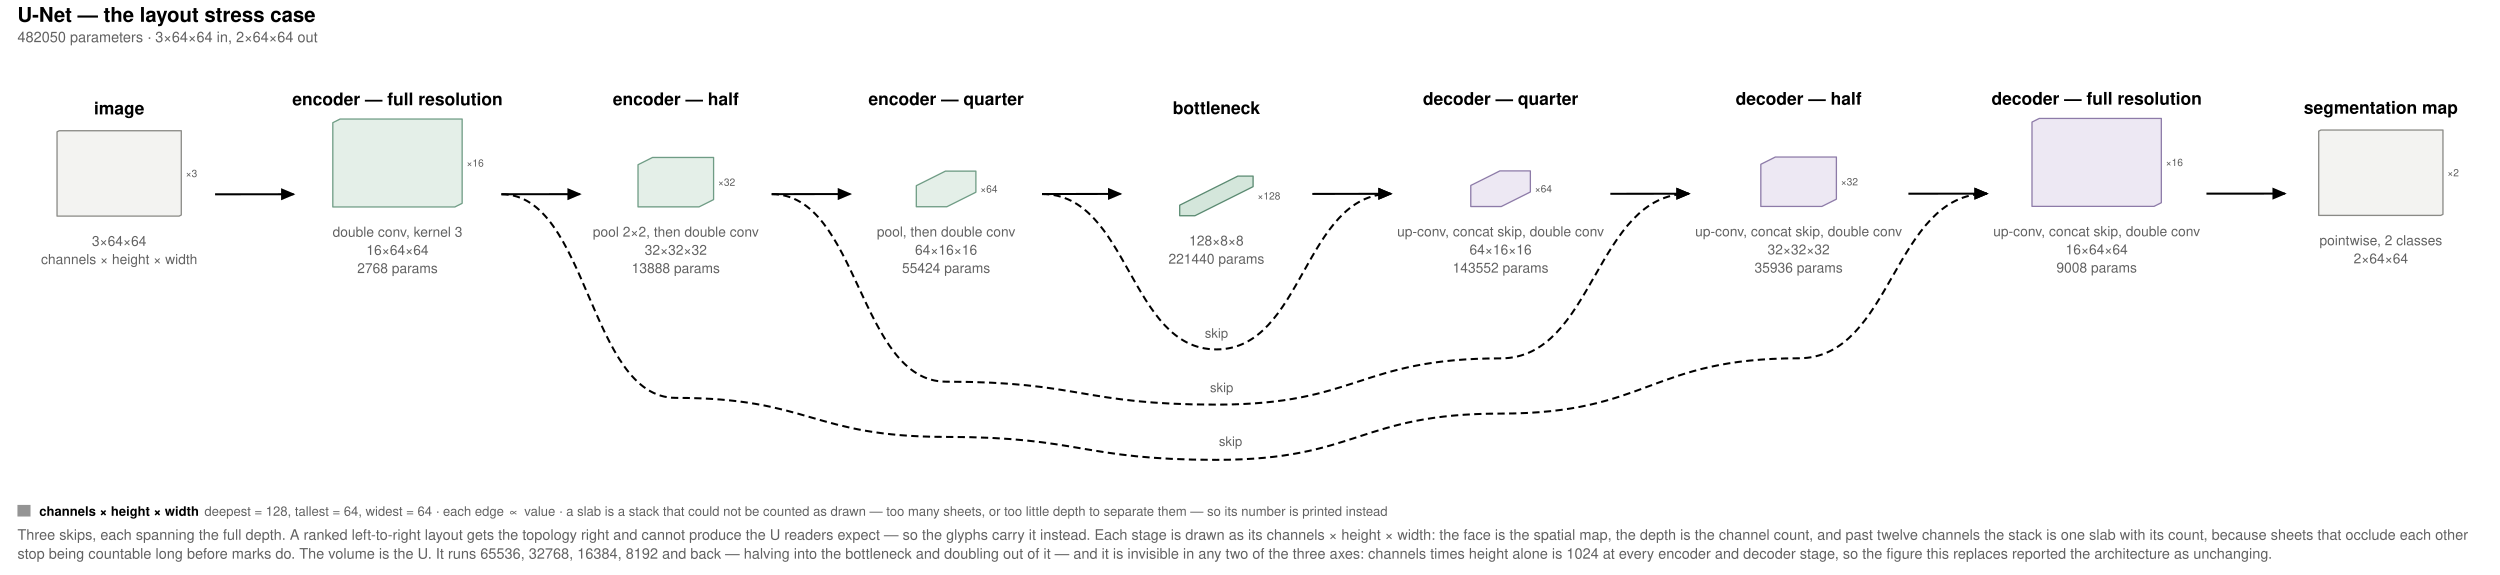
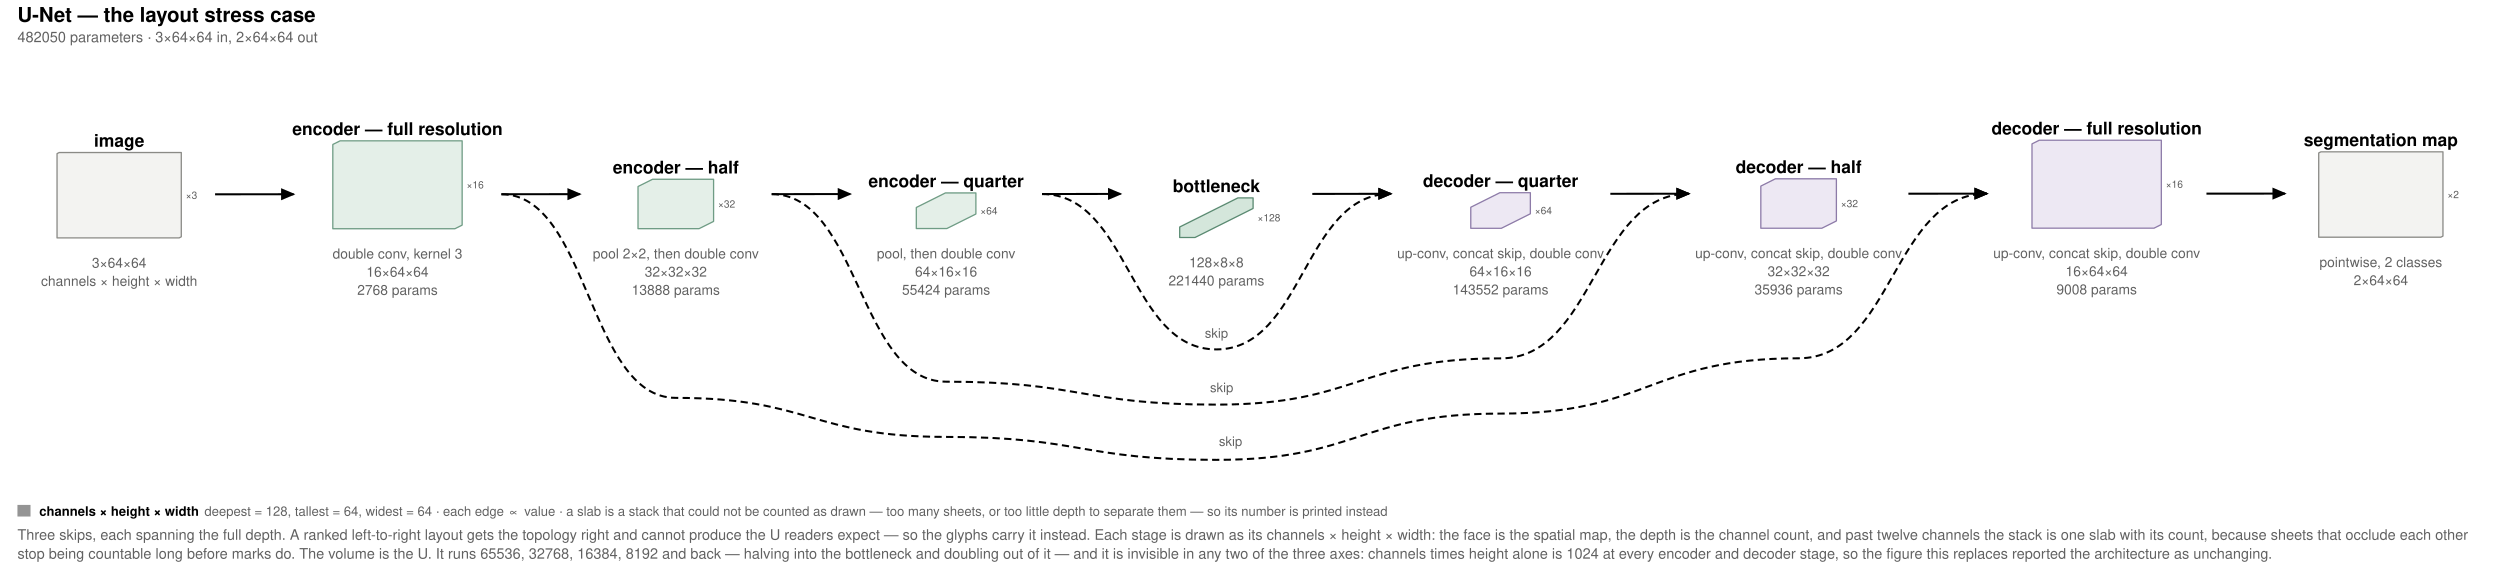
<svg xmlns="http://www.w3.org/2000/svg" class="draughtsman" role="img" aria-label="U-Net — the layout stress case" viewBox="0 0 1720.33 395.44" width="1720.33" height="395.44">
  <defs>
    <marker id="ds-arrow" viewBox="0 0 8 8" refX="7" refY="4" markerWidth="7" markerHeight="7" orient="auto-start-reverse">
      <path d="M0 0.6 L8 4 L0 7.4 Z" style="fill:currentColor" />
    </marker>
  </defs>
  <text class="ds-title" x="12" y="15" style="font-family:Helvetica Neue, Helvetica, Arial, sans-serif;font-size:14px;font-weight:600;fill:currentColor">U-Net — the layout stress case</text>
  <text class="ds-subtitle" x="12" y="29" style="font-family:Helvetica Neue, Helvetica, Arial, sans-serif;font-size:10px;fill:currentColor;opacity:0.62">482050 parameters · 3×64×64 in, 2×64×64 out</text>
  <g class="ds-body" transform="translate(0 36)">
    <path class="ds-edge ds-edge-solid" data-from="image" data-to="enc1" d="M148 97.71 C175 97.71 175 97.66 202 97.66" style="fill:none;stroke:currentColor;stroke-width:1.4" marker-end="url(#ds-arrow)" />
    <path class="ds-edge ds-edge-dashed" data-from="enc1" data-to="dec1" d="M345.04 97.66 C405.04 97.66 405.04 237.79 465.04 237.79 C558.04 237.79 558.04 264.65 651.04 264.65 C744.04 264.65 744.04 280.44 837.04 280.44 C934.81 280.44 934.81 248.61 1032.59 248.61 C1135.14 248.61 1135.14 210.55 1237.68 210.55 C1302.46 210.55 1302.46 97.25 1367.23 97.25" style="fill:none;stroke:currentColor;stroke-width:1.4;stroke-dasharray:5 3" marker-end="url(#ds-arrow)" />
    <text class="ds-edge-label" x="846.78" y="270.85" text-anchor="middle" style="font-family:Helvetica Neue, Helvetica, Arial, sans-serif;font-size:9.0px;fill:currentColor;opacity:0.62">skip</text>
    <path class="ds-edge ds-edge-solid" data-from="enc1" data-to="enc2" d="M345.04 97.66 C372.04 97.66 372.04 97.6 399.04 97.6" style="fill:none;stroke:currentColor;stroke-width:1.4" marker-end="url(#ds-arrow)" />
    <path class="ds-edge ds-edge-dashed" data-from="enc2" data-to="dec2" d="M531.04 97.6 C591.04 97.6 591.04 226.65 651.04 226.65 C744.04 226.65 744.04 242.44 837.04 242.44 C934.81 242.44 934.81 210.61 1032.59 210.61 C1097.36 210.61 1097.36 97.3 1162.13 97.3" style="fill:none;stroke:currentColor;stroke-width:1.4;stroke-dasharray:5 3" marker-end="url(#ds-arrow)" />
    <text class="ds-edge-label" x="840.66" y="233.85" text-anchor="middle" style="font-family:Helvetica Neue, Helvetica, Arial, sans-serif;font-size:9.0px;fill:currentColor;opacity:0.62">skip</text>
    <path class="ds-edge ds-edge-solid" data-from="enc2" data-to="enc3" d="M531.04 97.6 C558.04 97.6 558.04 97.52 585.04 97.52" style="fill:none;stroke:currentColor;stroke-width:1.4" marker-end="url(#ds-arrow)" />
    <path class="ds-edge ds-edge-dashed" data-from="enc3" data-to="dec3" d="M717.04 97.52 C777.04 97.52 777.04 204.44 837.04 204.44 C897.04 204.44 897.04 97.36 957.04 97.36" style="fill:none;stroke:currentColor;stroke-width:1.4;stroke-dasharray:5 3" marker-end="url(#ds-arrow)" />
    <text class="ds-edge-label" x="837.08" y="196.4" text-anchor="middle" style="font-family:Helvetica Neue, Helvetica, Arial, sans-serif;font-size:9.0px;fill:currentColor;opacity:0.62">skip</text>
    <path class="ds-edge ds-edge-solid" data-from="enc3" data-to="bottom" d="M717.04 97.52 C744.04 97.52 744.04 97.44 771.04 97.44" style="fill:none;stroke:currentColor;stroke-width:1.4" marker-end="url(#ds-arrow)" />
    <path class="ds-edge ds-edge-solid" data-from="bottom" data-to="dec3" d="M903.04 97.44 C930.04 97.44 930.04 97.36 957.04 97.36" style="fill:none;stroke:currentColor;stroke-width:1.4" marker-end="url(#ds-arrow)" />
    <path class="ds-edge ds-edge-solid" data-from="dec3" data-to="dec2" d="M1108.13 97.36 C1135.13 97.36 1135.13 97.3 1162.13 97.3" style="fill:none;stroke:currentColor;stroke-width:1.4" marker-end="url(#ds-arrow)" />
    <path class="ds-edge ds-edge-solid" data-from="dec2" data-to="dec1" d="M1313.23 97.3 C1340.23 97.3 1340.23 97.25 1367.23 97.25" style="fill:none;stroke:currentColor;stroke-width:1.4" marker-end="url(#ds-arrow)" />
    <path class="ds-edge ds-edge-solid" data-from="dec1" data-to="mask" d="M1518.33 97.25 C1545.33 97.25 1545.33 97.23 1572.33 97.23" style="fill:none;stroke:currentColor;stroke-width:1.4" marker-end="url(#ds-arrow)" />
    <g class="ds-stage ds-bare ds-kind-input" data-stage="image" data-box="16 22.71 132 150">
-       <polygon class="ds-sheet" points="39.25,54.71 40.75,53.96 124.75,53.96 124.75,111.96 123.25,112.71 39.25,112.71" style="fill:#f2f2f0;fill-opacity:0.94;stroke:#8a8a86;stroke-width:0.9;stroke-linejoin:round" />
-       <text x="127.75" y="85.84" style="font-family:Helvetica Neue, Helvetica, Arial, sans-serif;font-size:7.0px;fill:#5b5b5b">×3</text>
-       <text x="82" y="42.71" text-anchor="middle" style="font-family:Helvetica Neue, Helvetica, Arial, sans-serif;font-size:12.0px;font-weight:600;fill:currentColor">image</text>
-       <text x="82" y="133.21" text-anchor="middle" style="font-family:Helvetica Neue, Helvetica, Arial, sans-serif;font-size:9.5px;fill:currentColor;opacity:0.62">3×64×64</text>
-       <text x="82" y="145.71" text-anchor="middle" style="font-family:Helvetica Neue, Helvetica, Arial, sans-serif;font-size:9.5px;fill:currentColor;opacity:0.62">channels × height × width</text>
+       <polygon class="ds-sheet" points="39.25,69.71 40.75,68.96 124.75,68.96 124.75,126.96 123.25,127.71 39.25,127.71" style="fill:#f2f2f0;fill-opacity:0.94;stroke:#8a8a86;stroke-width:0.9;stroke-linejoin:round" />
+       <text x="127.75" y="100.84" style="font-family:Helvetica Neue, Helvetica, Arial, sans-serif;font-size:7.0px;fill:#5b5b5b">×3</text>
+       <text x="82" y="64.96" text-anchor="middle" style="font-family:Helvetica Neue, Helvetica, Arial, sans-serif;font-size:12.0px;font-weight:600;fill:currentColor">image</text>
+       <text x="82" y="148.21" text-anchor="middle" style="font-family:Helvetica Neue, Helvetica, Arial, sans-serif;font-size:9.5px;fill:currentColor;opacity:0.62">3×64×64</text>
+       <text x="82" y="160.71" text-anchor="middle" style="font-family:Helvetica Neue, Helvetica, Arial, sans-serif;font-size:9.5px;fill:currentColor;opacity:0.62">channels × height × width</text>
    </g>
    <g class="ds-stage ds-bare ds-kind-conv" data-stage="enc1" data-box="202 16.41 143.04 162.5">
-       <polygon class="ds-sheet" points="229.02,48.41 234.02,45.91 318.02,45.91 318.02,103.91 313.02,106.41 229.02,106.41" style="fill:#e2eee7;fill-opacity:0.94;stroke:#6f9c85;stroke-width:0.9;stroke-linejoin:round" />
-       <text x="321.02" y="78.66" style="font-family:Helvetica Neue, Helvetica, Arial, sans-serif;font-size:7.0px;fill:#5b5b5b">×16</text>
-       <text x="273.52" y="36.41" text-anchor="middle" style="font-family:Helvetica Neue, Helvetica, Arial, sans-serif;font-size:12.0px;font-weight:600;fill:currentColor">encoder — full resolution</text>
-       <text x="273.52" y="126.91" text-anchor="middle" style="font-family:Helvetica Neue, Helvetica, Arial, sans-serif;font-size:9.5px;fill:currentColor;opacity:0.62">double conv, kernel 3</text>
-       <text x="273.52" y="139.41" text-anchor="middle" style="font-family:Helvetica Neue, Helvetica, Arial, sans-serif;font-size:9.5px;fill:currentColor;opacity:0.62">16×64×64</text>
-       <text x="273.52" y="151.91" text-anchor="middle" style="font-family:Helvetica Neue, Helvetica, Arial, sans-serif;font-size:9.5px;fill:currentColor;opacity:0.62">2768 params</text>
+       <polygon class="ds-sheet" points="229.02,63.41 234.02,60.91 318.02,60.91 318.02,118.91 313.02,121.41 229.02,121.41" style="fill:#e2eee7;fill-opacity:0.94;stroke:#6f9c85;stroke-width:0.9;stroke-linejoin:round" />
+       <text x="321.02" y="93.66" style="font-family:Helvetica Neue, Helvetica, Arial, sans-serif;font-size:7.0px;fill:#5b5b5b">×16</text>
+       <text x="273.52" y="56.91" text-anchor="middle" style="font-family:Helvetica Neue, Helvetica, Arial, sans-serif;font-size:12.0px;font-weight:600;fill:currentColor">encoder — full resolution</text>
+       <text x="273.52" y="141.91" text-anchor="middle" style="font-family:Helvetica Neue, Helvetica, Arial, sans-serif;font-size:9.5px;fill:currentColor;opacity:0.62">double conv, kernel 3</text>
+       <text x="273.52" y="154.41" text-anchor="middle" style="font-family:Helvetica Neue, Helvetica, Arial, sans-serif;font-size:9.5px;fill:currentColor;opacity:0.62">16×64×64</text>
+       <text x="273.52" y="166.91" text-anchor="middle" style="font-family:Helvetica Neue, Helvetica, Arial, sans-serif;font-size:9.5px;fill:currentColor;opacity:0.62">2768 params</text>
    </g>
    <g class="ds-stage ds-bare ds-kind-conv" data-stage="enc2" data-box="399.04 16.35 132 162.5">
-       <polygon class="ds-sheet" points="439.04,77.35 449.04,72.35 491.04,72.35 491.04,101.35 481.04,106.35 439.04,106.35" style="fill:#e2eee7;fill-opacity:0.94;stroke:#6f9c85;stroke-width:0.9;stroke-linejoin:round" />
-       <text x="494.04" y="91.85" style="font-family:Helvetica Neue, Helvetica, Arial, sans-serif;font-size:7.0px;fill:#5b5b5b">×32</text>
-       <text x="465.04" y="36.35" text-anchor="middle" style="font-family:Helvetica Neue, Helvetica, Arial, sans-serif;font-size:12.0px;font-weight:600;fill:currentColor">encoder — half</text>
-       <text x="465.04" y="126.85" text-anchor="middle" style="font-family:Helvetica Neue, Helvetica, Arial, sans-serif;font-size:9.5px;fill:currentColor;opacity:0.62">pool 2×2, then double conv</text>
-       <text x="465.04" y="139.35" text-anchor="middle" style="font-family:Helvetica Neue, Helvetica, Arial, sans-serif;font-size:9.5px;fill:currentColor;opacity:0.62">32×32×32</text>
-       <text x="465.04" y="151.85" text-anchor="middle" style="font-family:Helvetica Neue, Helvetica, Arial, sans-serif;font-size:9.5px;fill:currentColor;opacity:0.62">13888 params</text>
+       <polygon class="ds-sheet" points="439.04,92.35 449.04,87.35 491.04,87.35 491.04,116.35 481.04,121.35 439.04,121.35" style="fill:#e2eee7;fill-opacity:0.94;stroke:#6f9c85;stroke-width:0.9;stroke-linejoin:round" />
+       <text x="494.04" y="106.85" style="font-family:Helvetica Neue, Helvetica, Arial, sans-serif;font-size:7.0px;fill:#5b5b5b">×32</text>
+       <text x="465.04" y="83.35" text-anchor="middle" style="font-family:Helvetica Neue, Helvetica, Arial, sans-serif;font-size:12.0px;font-weight:600;fill:currentColor">encoder — half</text>
+       <text x="465.04" y="141.85" text-anchor="middle" style="font-family:Helvetica Neue, Helvetica, Arial, sans-serif;font-size:9.5px;fill:currentColor;opacity:0.62">pool 2×2, then double conv</text>
+       <text x="465.04" y="154.35" text-anchor="middle" style="font-family:Helvetica Neue, Helvetica, Arial, sans-serif;font-size:9.5px;fill:currentColor;opacity:0.62">32×32×32</text>
+       <text x="465.04" y="166.85" text-anchor="middle" style="font-family:Helvetica Neue, Helvetica, Arial, sans-serif;font-size:9.5px;fill:currentColor;opacity:0.62">13888 params</text>
    </g>
    <g class="ds-stage ds-bare ds-kind-conv" data-stage="enc3" data-box="585.04 16.27 132 162.5">
-       <polygon class="ds-sheet" points="630.54,91.77 650.54,81.77 671.54,81.77 671.54,96.27 651.54,106.27 630.54,106.27" style="fill:#e2eee7;fill-opacity:0.94;stroke:#6f9c85;stroke-width:0.9;stroke-linejoin:round" />
-       <text x="674.54" y="96.52" style="font-family:Helvetica Neue, Helvetica, Arial, sans-serif;font-size:7.0px;fill:#5b5b5b">×64</text>
-       <text x="651.04" y="36.27" text-anchor="middle" style="font-family:Helvetica Neue, Helvetica, Arial, sans-serif;font-size:12.0px;font-weight:600;fill:currentColor">encoder — quarter</text>
-       <text x="651.04" y="126.77" text-anchor="middle" style="font-family:Helvetica Neue, Helvetica, Arial, sans-serif;font-size:9.5px;fill:currentColor;opacity:0.62">pool, then double conv</text>
-       <text x="651.04" y="139.27" text-anchor="middle" style="font-family:Helvetica Neue, Helvetica, Arial, sans-serif;font-size:9.5px;fill:currentColor;opacity:0.62">64×16×16</text>
-       <text x="651.04" y="151.77" text-anchor="middle" style="font-family:Helvetica Neue, Helvetica, Arial, sans-serif;font-size:9.5px;fill:currentColor;opacity:0.62">55424 params</text>
+       <polygon class="ds-sheet" points="630.54,106.77 650.54,96.77 671.54,96.77 671.54,111.27 651.54,121.27 630.54,121.27" style="fill:#e2eee7;fill-opacity:0.94;stroke:#6f9c85;stroke-width:0.9;stroke-linejoin:round" />
+       <text x="674.54" y="111.52" style="font-family:Helvetica Neue, Helvetica, Arial, sans-serif;font-size:7.0px;fill:#5b5b5b">×64</text>
+       <text x="651.04" y="92.77" text-anchor="middle" style="font-family:Helvetica Neue, Helvetica, Arial, sans-serif;font-size:12.0px;font-weight:600;fill:currentColor">encoder — quarter</text>
+       <text x="651.04" y="141.77" text-anchor="middle" style="font-family:Helvetica Neue, Helvetica, Arial, sans-serif;font-size:9.5px;fill:currentColor;opacity:0.62">pool, then double conv</text>
+       <text x="651.04" y="154.27" text-anchor="middle" style="font-family:Helvetica Neue, Helvetica, Arial, sans-serif;font-size:9.5px;fill:currentColor;opacity:0.62">64×16×16</text>
+       <text x="651.04" y="166.77" text-anchor="middle" style="font-family:Helvetica Neue, Helvetica, Arial, sans-serif;font-size:9.5px;fill:currentColor;opacity:0.62">55424 params</text>
    </g>
    <g class="ds-stage ds-bare ds-kind-stack" data-stage="bottom" data-box="771.04 22.44 132 150">
-       <polygon class="ds-sheet" points="811.79,105.19 851.79,85.19 862.29,85.19 862.29,92.44 822.29,112.44 811.79,112.44" style="fill:#d1e4d9;fill-opacity:0.94;stroke:#5a8a71;stroke-width:0.9;stroke-linejoin:round" />
-       <text x="865.29" y="101.31" style="font-family:Helvetica Neue, Helvetica, Arial, sans-serif;font-size:7.0px;fill:#5b5b5b">×128</text>
-       <text x="837.04" y="42.44" text-anchor="middle" style="font-family:Helvetica Neue, Helvetica, Arial, sans-serif;font-size:12.0px;font-weight:600;fill:currentColor">bottleneck</text>
-       <text x="837.04" y="132.94" text-anchor="middle" style="font-family:Helvetica Neue, Helvetica, Arial, sans-serif;font-size:9.5px;fill:currentColor;opacity:0.62">128×8×8</text>
-       <text x="837.04" y="145.44" text-anchor="middle" style="font-family:Helvetica Neue, Helvetica, Arial, sans-serif;font-size:9.5px;fill:currentColor;opacity:0.62">221440 params</text>
+       <polygon class="ds-sheet" points="811.79,120.19 851.79,100.19 862.29,100.19 862.29,107.44 822.29,127.44 811.79,127.44" style="fill:#d1e4d9;fill-opacity:0.94;stroke:#5a8a71;stroke-width:0.9;stroke-linejoin:round" />
+       <text x="865.29" y="116.31" style="font-family:Helvetica Neue, Helvetica, Arial, sans-serif;font-size:7.0px;fill:#5b5b5b">×128</text>
+       <text x="837.04" y="96.19" text-anchor="middle" style="font-family:Helvetica Neue, Helvetica, Arial, sans-serif;font-size:12.0px;font-weight:600;fill:currentColor">bottleneck</text>
+       <text x="837.04" y="147.94" text-anchor="middle" style="font-family:Helvetica Neue, Helvetica, Arial, sans-serif;font-size:9.5px;fill:currentColor;opacity:0.62">128×8×8</text>
+       <text x="837.04" y="160.44" text-anchor="middle" style="font-family:Helvetica Neue, Helvetica, Arial, sans-serif;font-size:9.5px;fill:currentColor;opacity:0.62">221440 params</text>
    </g>
    <g class="ds-stage ds-bare ds-kind-concat" data-stage="dec3" data-box="957.04 16.11 151.1 162.5">
-       <polygon class="ds-sheet" points="1012.09,91.61 1032.09,81.61 1053.09,81.61 1053.09,96.11 1033.09,106.11 1012.09,106.11" style="fill:#ece6f2;fill-opacity:0.94;stroke:#8d7ba8;stroke-width:0.9;stroke-linejoin:round" />
-       <text x="1056.09" y="96.36" style="font-family:Helvetica Neue, Helvetica, Arial, sans-serif;font-size:7.0px;fill:#5b5b5b">×64</text>
-       <text x="1032.59" y="36.11" text-anchor="middle" style="font-family:Helvetica Neue, Helvetica, Arial, sans-serif;font-size:12.0px;font-weight:600;fill:currentColor">decoder — quarter</text>
-       <text x="1032.59" y="126.61" text-anchor="middle" style="font-family:Helvetica Neue, Helvetica, Arial, sans-serif;font-size:9.5px;fill:currentColor;opacity:0.62">up-conv, concat skip, double conv</text>
-       <text x="1032.59" y="139.11" text-anchor="middle" style="font-family:Helvetica Neue, Helvetica, Arial, sans-serif;font-size:9.5px;fill:currentColor;opacity:0.62">64×16×16</text>
-       <text x="1032.59" y="151.61" text-anchor="middle" style="font-family:Helvetica Neue, Helvetica, Arial, sans-serif;font-size:9.5px;fill:currentColor;opacity:0.62">143552 params</text>
+       <polygon class="ds-sheet" points="1012.09,106.61 1032.09,96.61 1053.09,96.61 1053.09,111.11 1033.09,121.11 1012.09,121.11" style="fill:#ece6f2;fill-opacity:0.94;stroke:#8d7ba8;stroke-width:0.9;stroke-linejoin:round" />
+       <text x="1056.09" y="111.36" style="font-family:Helvetica Neue, Helvetica, Arial, sans-serif;font-size:7.0px;fill:#5b5b5b">×64</text>
+       <text x="1032.59" y="92.61" text-anchor="middle" style="font-family:Helvetica Neue, Helvetica, Arial, sans-serif;font-size:12.0px;font-weight:600;fill:currentColor">decoder — quarter</text>
+       <text x="1032.59" y="141.61" text-anchor="middle" style="font-family:Helvetica Neue, Helvetica, Arial, sans-serif;font-size:9.5px;fill:currentColor;opacity:0.62">up-conv, concat skip, double conv</text>
+       <text x="1032.59" y="154.11" text-anchor="middle" style="font-family:Helvetica Neue, Helvetica, Arial, sans-serif;font-size:9.5px;fill:currentColor;opacity:0.62">64×16×16</text>
+       <text x="1032.59" y="166.61" text-anchor="middle" style="font-family:Helvetica Neue, Helvetica, Arial, sans-serif;font-size:9.5px;fill:currentColor;opacity:0.62">143552 params</text>
    </g>
    <g class="ds-stage ds-bare ds-kind-concat" data-stage="dec2" data-box="1162.13 16.05 151.1 162.5">
-       <polygon class="ds-sheet" points="1211.68,77.05 1221.68,72.05 1263.68,72.05 1263.68,101.05 1253.68,106.05 1211.68,106.05" style="fill:#ece6f2;fill-opacity:0.94;stroke:#8d7ba8;stroke-width:0.9;stroke-linejoin:round" />
-       <text x="1266.68" y="91.55" style="font-family:Helvetica Neue, Helvetica, Arial, sans-serif;font-size:7.0px;fill:#5b5b5b">×32</text>
-       <text x="1237.68" y="36.05" text-anchor="middle" style="font-family:Helvetica Neue, Helvetica, Arial, sans-serif;font-size:12.0px;font-weight:600;fill:currentColor">decoder — half</text>
-       <text x="1237.68" y="126.55" text-anchor="middle" style="font-family:Helvetica Neue, Helvetica, Arial, sans-serif;font-size:9.5px;fill:currentColor;opacity:0.62">up-conv, concat skip, double conv</text>
-       <text x="1237.68" y="139.05" text-anchor="middle" style="font-family:Helvetica Neue, Helvetica, Arial, sans-serif;font-size:9.5px;fill:currentColor;opacity:0.62">32×32×32</text>
-       <text x="1237.68" y="151.55" text-anchor="middle" style="font-family:Helvetica Neue, Helvetica, Arial, sans-serif;font-size:9.5px;fill:currentColor;opacity:0.62">35936 params</text>
+       <polygon class="ds-sheet" points="1211.68,92.05 1221.68,87.05 1263.68,87.05 1263.68,116.05 1253.68,121.05 1211.68,121.05" style="fill:#ece6f2;fill-opacity:0.94;stroke:#8d7ba8;stroke-width:0.9;stroke-linejoin:round" />
+       <text x="1266.68" y="106.55" style="font-family:Helvetica Neue, Helvetica, Arial, sans-serif;font-size:7.0px;fill:#5b5b5b">×32</text>
+       <text x="1237.68" y="83.05" text-anchor="middle" style="font-family:Helvetica Neue, Helvetica, Arial, sans-serif;font-size:12.0px;font-weight:600;fill:currentColor">decoder — half</text>
+       <text x="1237.68" y="141.55" text-anchor="middle" style="font-family:Helvetica Neue, Helvetica, Arial, sans-serif;font-size:9.5px;fill:currentColor;opacity:0.62">up-conv, concat skip, double conv</text>
+       <text x="1237.68" y="154.05" text-anchor="middle" style="font-family:Helvetica Neue, Helvetica, Arial, sans-serif;font-size:9.5px;fill:currentColor;opacity:0.62">32×32×32</text>
+       <text x="1237.68" y="166.55" text-anchor="middle" style="font-family:Helvetica Neue, Helvetica, Arial, sans-serif;font-size:9.5px;fill:currentColor;opacity:0.62">35936 params</text>
    </g>
    <g class="ds-stage ds-bare ds-kind-concat" data-stage="dec1" data-box="1367.23 16 151.1 162.5">
-       <polygon class="ds-sheet" points="1398.28,48 1403.28,45.5 1487.28,45.5 1487.28,103.5 1482.28,106 1398.28,106" style="fill:#ece6f2;fill-opacity:0.94;stroke:#8d7ba8;stroke-width:0.9;stroke-linejoin:round" />
-       <text x="1490.28" y="78.25" style="font-family:Helvetica Neue, Helvetica, Arial, sans-serif;font-size:7.0px;fill:#5b5b5b">×16</text>
-       <text x="1442.78" y="36" text-anchor="middle" style="font-family:Helvetica Neue, Helvetica, Arial, sans-serif;font-size:12.0px;font-weight:600;fill:currentColor">decoder — full resolution</text>
-       <text x="1442.78" y="126.5" text-anchor="middle" style="font-family:Helvetica Neue, Helvetica, Arial, sans-serif;font-size:9.5px;fill:currentColor;opacity:0.62">up-conv, concat skip, double conv</text>
-       <text x="1442.78" y="139" text-anchor="middle" style="font-family:Helvetica Neue, Helvetica, Arial, sans-serif;font-size:9.5px;fill:currentColor;opacity:0.62">16×64×64</text>
-       <text x="1442.78" y="151.5" text-anchor="middle" style="font-family:Helvetica Neue, Helvetica, Arial, sans-serif;font-size:9.5px;fill:currentColor;opacity:0.62">9008 params</text>
+       <polygon class="ds-sheet" points="1398.28,63 1403.28,60.5 1487.28,60.5 1487.28,118.5 1482.28,121 1398.28,121" style="fill:#ece6f2;fill-opacity:0.94;stroke:#8d7ba8;stroke-width:0.9;stroke-linejoin:round" />
+       <text x="1490.28" y="93.25" style="font-family:Helvetica Neue, Helvetica, Arial, sans-serif;font-size:7.0px;fill:#5b5b5b">×16</text>
+       <text x="1442.78" y="56.5" text-anchor="middle" style="font-family:Helvetica Neue, Helvetica, Arial, sans-serif;font-size:12.0px;font-weight:600;fill:currentColor">decoder — full resolution</text>
+       <text x="1442.78" y="141.5" text-anchor="middle" style="font-family:Helvetica Neue, Helvetica, Arial, sans-serif;font-size:9.5px;fill:currentColor;opacity:0.62">up-conv, concat skip, double conv</text>
+       <text x="1442.78" y="154" text-anchor="middle" style="font-family:Helvetica Neue, Helvetica, Arial, sans-serif;font-size:9.5px;fill:currentColor;opacity:0.62">16×64×64</text>
+       <text x="1442.78" y="166.5" text-anchor="middle" style="font-family:Helvetica Neue, Helvetica, Arial, sans-serif;font-size:9.5px;fill:currentColor;opacity:0.62">9008 params</text>
    </g>
    <g class="ds-stage ds-bare ds-kind-output" data-stage="mask" data-box="1572.33 22.23 132 150">
-       <polygon class="ds-sheet" points="1595.58,54.23 1597.08,53.48 1681.08,53.48 1681.08,111.48 1679.58,112.23 1595.58,112.23" style="fill:#f2f2f0;fill-opacity:0.94;stroke:#8a8a86;stroke-width:0.9;stroke-linejoin:round" />
-       <text x="1684.08" y="85.35" style="font-family:Helvetica Neue, Helvetica, Arial, sans-serif;font-size:7.0px;fill:#5b5b5b">×2</text>
-       <text x="1638.33" y="42.23" text-anchor="middle" style="font-family:Helvetica Neue, Helvetica, Arial, sans-serif;font-size:12.0px;font-weight:600;fill:currentColor">segmentation map</text>
-       <text x="1638.33" y="132.73" text-anchor="middle" style="font-family:Helvetica Neue, Helvetica, Arial, sans-serif;font-size:9.5px;fill:currentColor;opacity:0.62">pointwise, 2 classes</text>
-       <text x="1638.33" y="145.23" text-anchor="middle" style="font-family:Helvetica Neue, Helvetica, Arial, sans-serif;font-size:9.5px;fill:currentColor;opacity:0.62">2×64×64</text>
+       <polygon class="ds-sheet" points="1595.58,69.23 1597.08,68.48 1681.08,68.48 1681.08,126.48 1679.58,127.23 1595.58,127.23" style="fill:#f2f2f0;fill-opacity:0.94;stroke:#8a8a86;stroke-width:0.9;stroke-linejoin:round" />
+       <text x="1684.08" y="100.35" style="font-family:Helvetica Neue, Helvetica, Arial, sans-serif;font-size:7.0px;fill:#5b5b5b">×2</text>
+       <text x="1638.33" y="64.48" text-anchor="middle" style="font-family:Helvetica Neue, Helvetica, Arial, sans-serif;font-size:12.0px;font-weight:600;fill:currentColor">segmentation map</text>
+       <text x="1638.33" y="147.73" text-anchor="middle" style="font-family:Helvetica Neue, Helvetica, Arial, sans-serif;font-size:9.5px;fill:currentColor;opacity:0.62">pointwise, 2 classes</text>
+       <text x="1638.33" y="160.23" text-anchor="middle" style="font-family:Helvetica Neue, Helvetica, Arial, sans-serif;font-size:9.5px;fill:currentColor;opacity:0.62">2×64×64</text>
    </g>
  </g>
  <g class="ds-legend">
    <rect class="ds-legend-glyph" x="12" y="347.44" width="9" height="8" style="fill:currentColor;fill-opacity:0.42" />
    <text class="ds-legend-label" x="27" y="354.94" style="font-family:Helvetica Neue, Helvetica, Arial, sans-serif;font-size:9.0px;font-weight:600;fill:currentColor">channels × height × width</text>
    <text class="ds-legend-share" x="140.65" y="354.94" style="font-family:Helvetica Neue, Helvetica, Arial, sans-serif;font-size:9.0px;fill:currentColor;opacity:0.62">deepest = 128, tallest = 64, widest = 64 · each edge ∝ value · a slab is a stack that could not be counted as drawn — too many sheets, or too little depth to separate them — so its number is printed instead</text>
  </g>
  <text class="ds-caption" x="12" y="371.44" style="font-family:Helvetica Neue, Helvetica, Arial, sans-serif;font-size:10.0px;fill:currentColor;opacity:0.62">Three skips, each spanning the full depth. A ranked left-to-right layout gets the topology right and cannot produce the U readers expect — so the glyphs carry it instead. Each stage is drawn as its channels × height × width: the face is the spatial map, the depth is the channel count, and past twelve channels the stack is one slab with its count, because sheets that occlude each other</text>
  <text class="ds-caption" x="12" y="384.44" style="font-family:Helvetica Neue, Helvetica, Arial, sans-serif;font-size:10.0px;fill:currentColor;opacity:0.62">stop being countable long before marks do. The volume is the U. It runs 65536, 32768, 16384, 8192 and back — halving into the bottleneck and doubling out of it — and it is invisible in any two of the three axes: channels times height alone is 1024 at every encoder and decoder stage, so the figure this replaces reported the architecture as unchanging.</text>
</svg>
